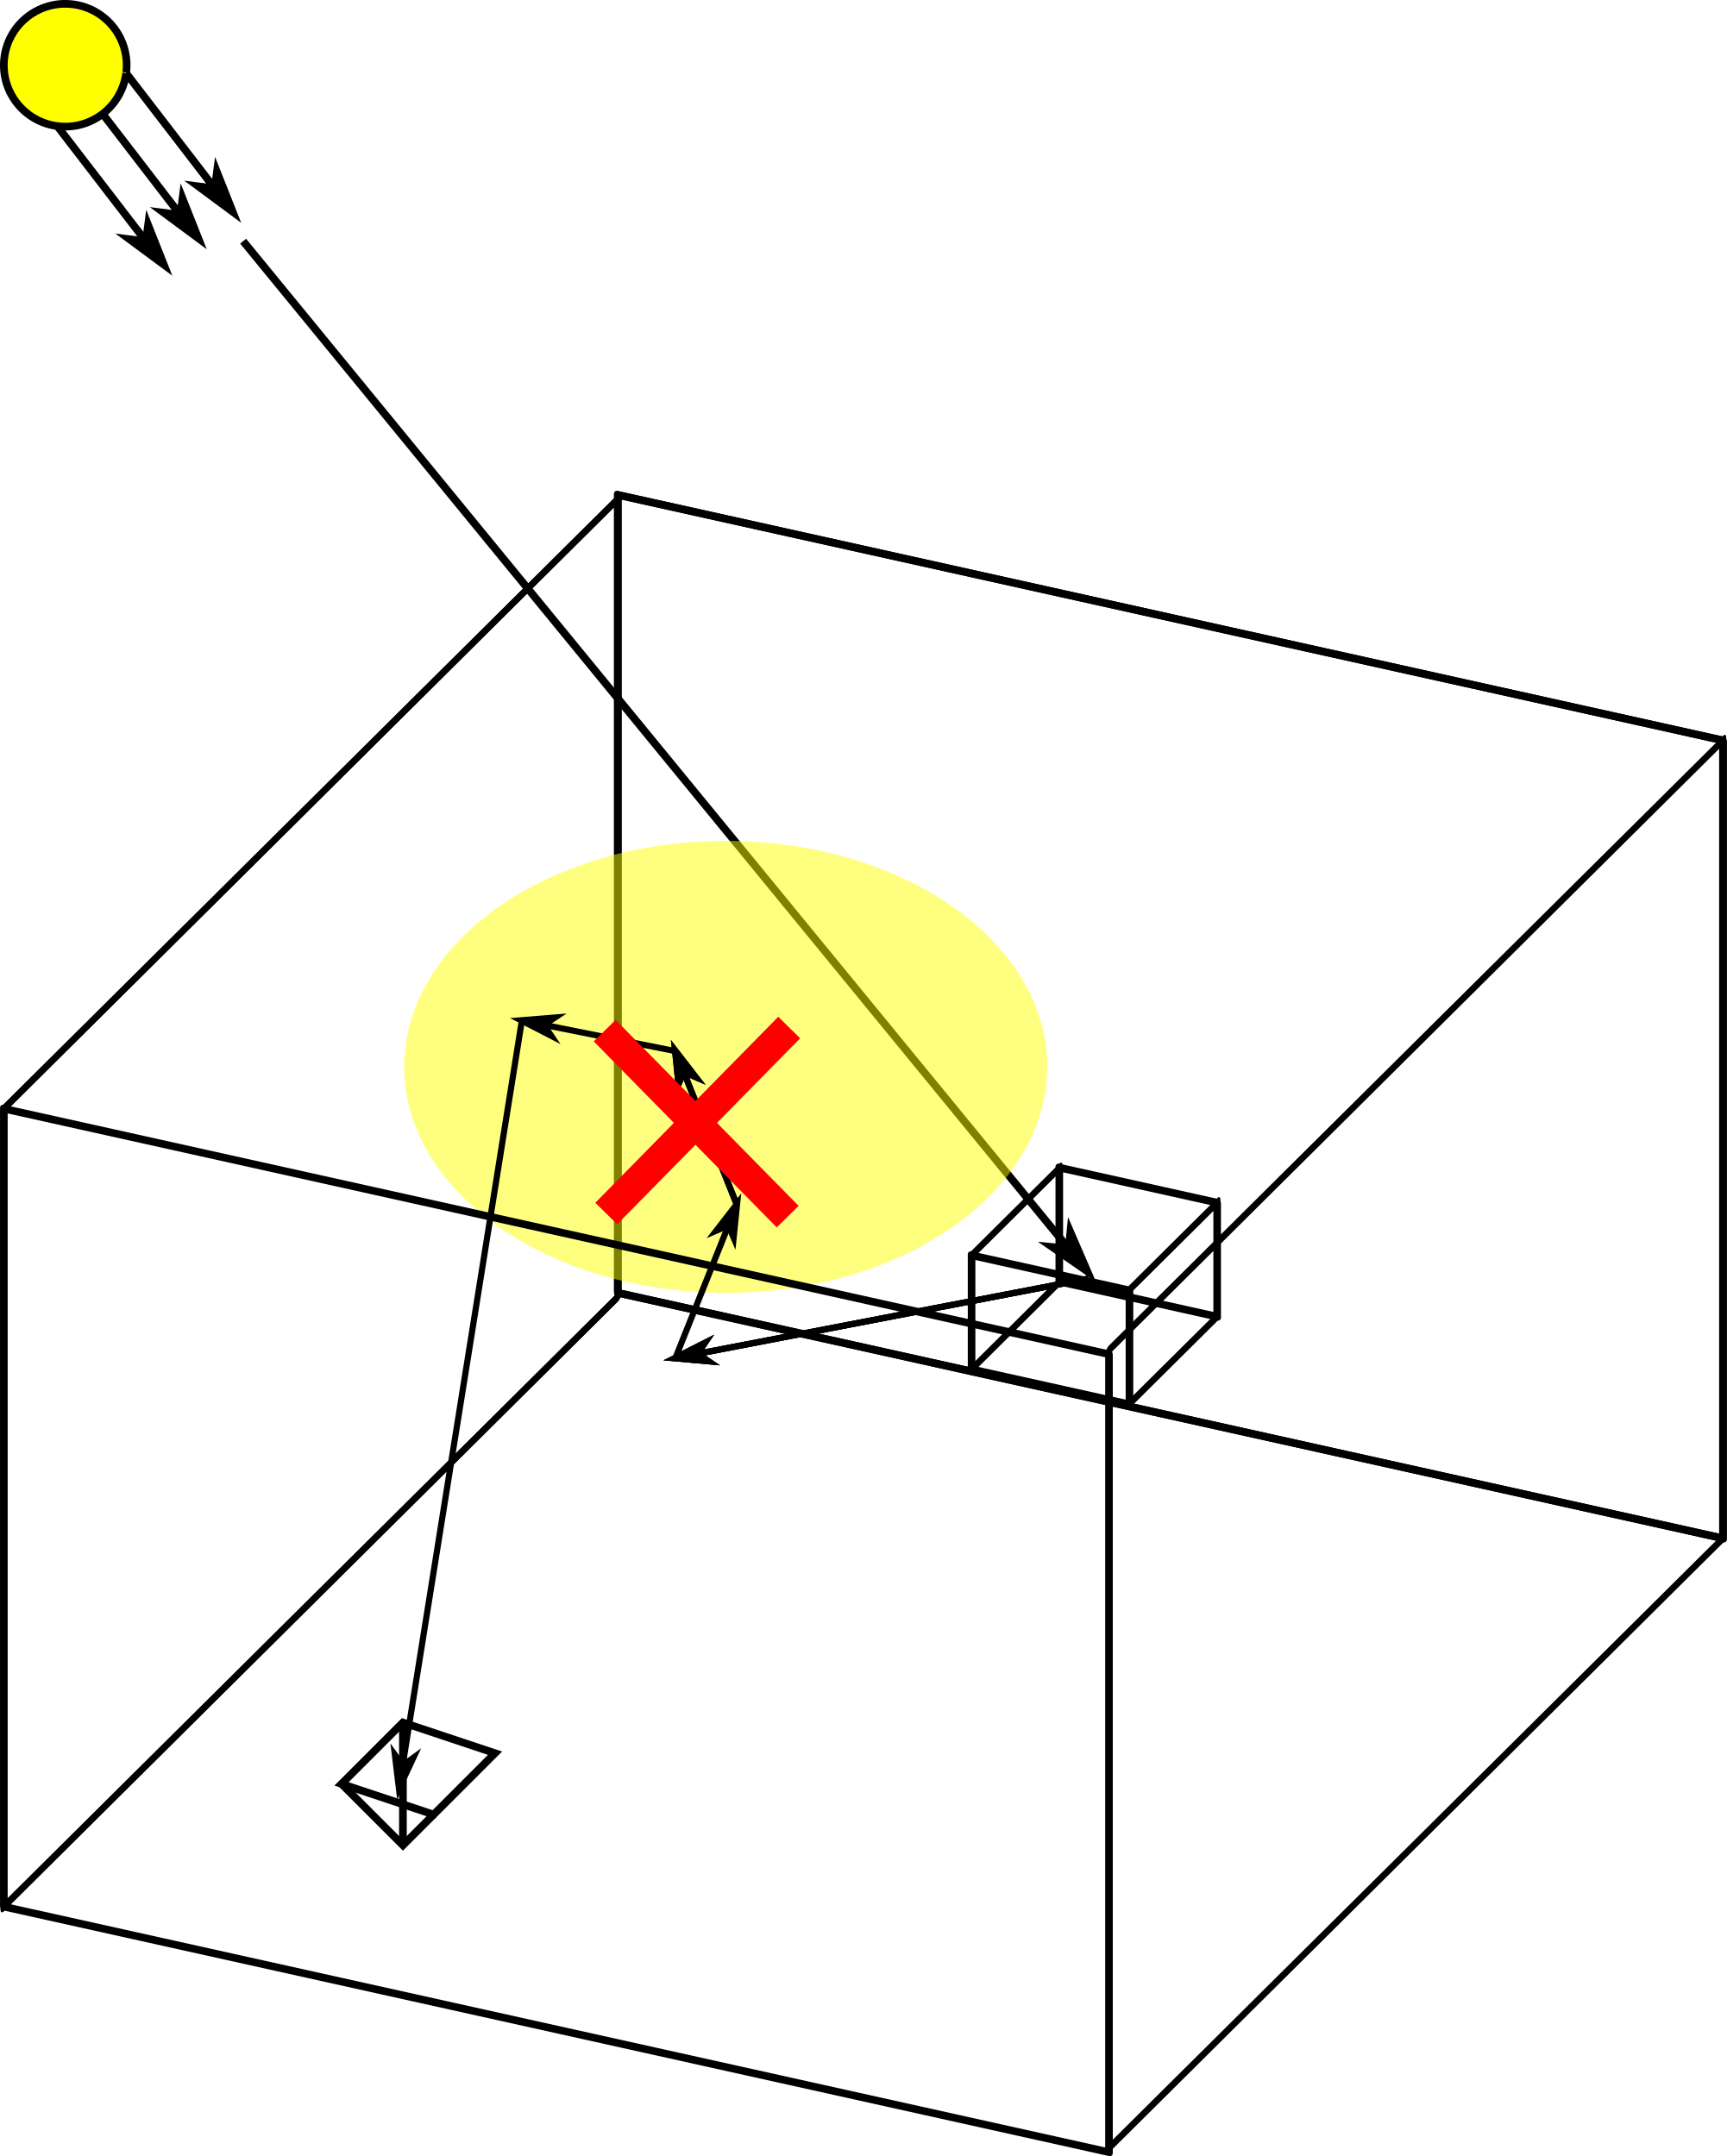
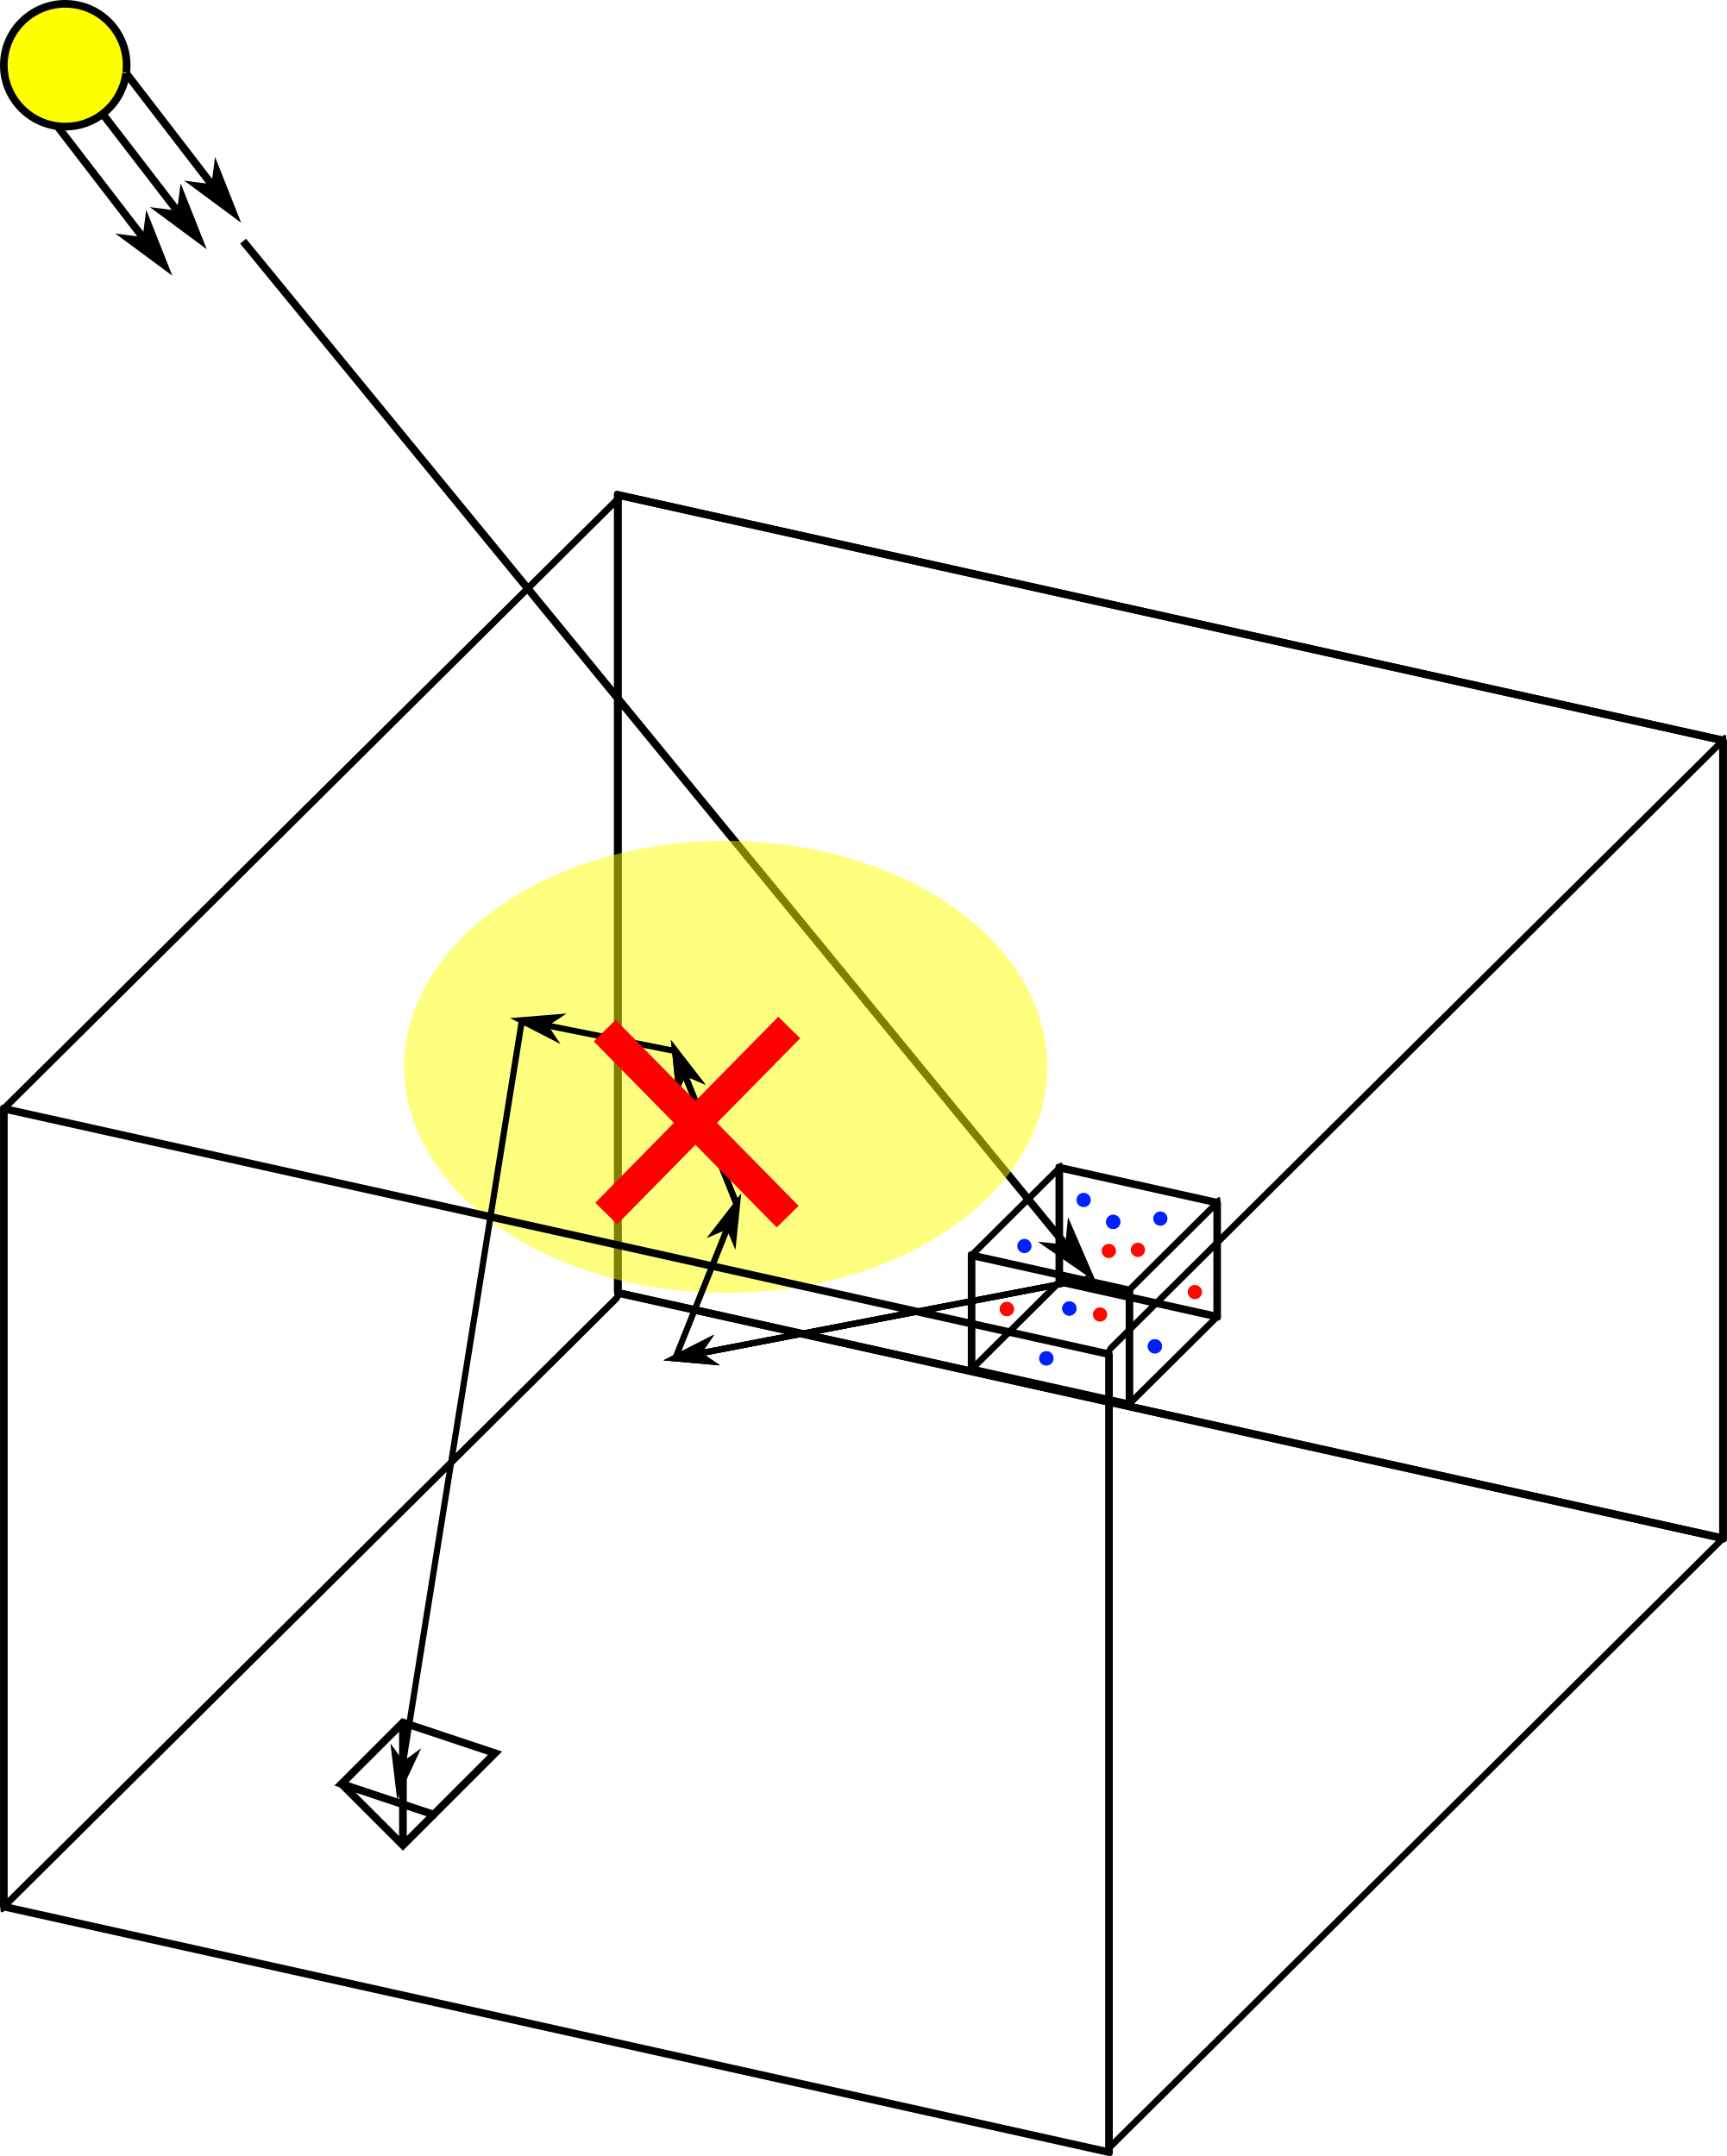
<svg xmlns="http://www.w3.org/2000/svg" xmlns:xlink="http://www.w3.org/1999/xlink" width="562.502" height="702.502" id="svg2" version="1.1">
  <defs id="defs4">
    <marker orient="auto" refY="0" refX="0" id="Arrow1Send" style="overflow:visible">
      <path id="path4273" d="M 0,0 5,-5 -12.5,0 5,5 0,0 z" style="fill-rule:evenodd;stroke:#000000;stroke-width:1pt;marker-start:none" transform="matrix(-0.2,0,0,-0.2,-1.2,0)" />
    </marker>
    <marker orient="auto" refY="0" refX="0" id="Arrow1Sstart" style="overflow:visible">
      <path id="path4270" d="M 0,0 5,-5 -12.5,0 5,5 0,0 z" style="fill-rule:evenodd;stroke:#000000;stroke-width:1pt;marker-start:none" transform="matrix(0.2,0,0,0.2,1.2,0)" />
    </marker>
    <linearGradient id="linearGradient3885">
      <stop id="stop3887" offset="0" style="stop-color:#3234e7;stop-opacity:0.554;" />
      <stop id="stop3889" offset="1" style="stop-color:#fbfaff;stop-opacity:1;" />
    </linearGradient>
    <linearGradient id="linearGradient5178">
      <stop style="stop-color:#ffffff;stop-opacity:1;" offset="0" id="stop5180" />
      <stop style="stop-color:#ffffff;stop-opacity:0;" offset="1" id="stop5182" />
    </linearGradient>
    <marker orient="auto" refY="0" refX="0" id="Arrow1Mend" style="overflow:visible">
      <path id="path3782" d="M 0,0 5,-5 -12.5,0 5,5 0,0 z" style="fill-rule:evenodd;stroke:#000000;stroke-width:1pt;marker-start:none" transform="matrix(-0.4,0,0,-0.4,-4,0)" />
    </marker>
    <marker orient="auto" refY="0" refX="0" id="Arrow1Mend-6" style="overflow:visible">
      <path id="path3782-5" d="M 0,0 5,-5 -12.5,0 5,5 0,0 z" style="fill-rule:evenodd;stroke:#000000;stroke-width:1pt;marker-start:none" transform="matrix(-0.4,0,0,-0.4,-4,0)" />
    </marker>
    <marker orient="auto" refY="0" refX="0" id="Arrow1Mend-8" style="overflow:visible">
      <path id="path3782-59" d="M 0,0 5,-5 -12.5,0 5,5 0,0 z" style="fill-rule:evenodd;stroke:#000000;stroke-width:1pt;marker-start:none" transform="matrix(-0.4,0,0,-0.4,-4,0)" />
    </marker>
    <linearGradient xlink:href="#linearGradient3885" id="linearGradient3883" x1="273.669" y1="462.492" x2="273.669" y2="202.492" gradientUnits="userSpaceOnUse" />
    <marker orient="auto" refY="0" refX="0" id="Arrow1Mend-1" style="overflow:visible">
      <path id="path3782-7" d="M 0,0 5,-5 -12.5,0 5,5 0,0 z" style="fill-rule:evenodd;stroke:#000000;stroke-width:1pt;marker-start:none" transform="matrix(-0.4,0,0,-0.4,-4,0)" />
    </marker>
    <marker orient="auto" refY="0" refX="0" id="marker3093" style="overflow:visible">
      <path id="path3095" d="M 0,0 5,-5 -12.5,0 5,5 0,0 z" style="fill-rule:evenodd;stroke:#000000;stroke-width:1pt;marker-start:none" transform="matrix(-0.4,0,0,-0.4,-4,0)" />
    </marker>
    <marker orient="auto" refY="0" refX="0" id="marker3097" style="overflow:visible">
      <path id="path3099" d="M 0,0 5,-5 -12.5,0 5,5 0,0 z" style="fill-rule:evenodd;stroke:#000000;stroke-width:1pt;marker-start:none" transform="matrix(-0.4,0,0,-0.4,-4,0)" />
    </marker>
  </defs>
  <g id="layer9" transform="translate(-4.747846,325.5043)" style="display:inline">
    <g style="display:inline" id="g3994" transform="translate(886,235.248)">
      <rect transform="matrix(0.9761871,0.2169305,0,1,0,0)" y="-248.389" x="-696.588" height="260" width="368.782" id="rect3044" style="fill:none;stroke:#000000;stroke-width:2.53;stroke-linecap:round;stroke-linejoin:round;stroke-miterlimit:4;stroke-opacity:1;stroke-dasharray:none;stroke-dashoffset:0;display:inline" />
      <rect style="fill:none;stroke:#000000;stroke-width:2.968;stroke-linecap:round;stroke-linejoin:round;stroke-miterlimit:4;stroke-opacity:1;stroke-dasharray:none;stroke-dashoffset:0;display:inline" id="rect3052" width="281.89" height="260" x="-1240.317" y="-1073.563" transform="matrix(0.7094961,-0.7047093,0,1,0,0)" />
    </g>
    <g style="display:inline" transform="translate(886,235.248)" id="g6572">
      <rect style="fill:none;stroke:#000000;stroke-width:2.53;stroke-linecap:round;stroke-linejoin:round;stroke-miterlimit:4;stroke-opacity:1;stroke-dasharray:none;stroke-dashoffset:0;display:inline" id="rect6574" width="368.782" height="260" x="-696.588" y="-248.389" transform="matrix(0.9761871,0.2169305,0,1,0,0)" />
      <rect transform="matrix(0.7094961,-0.7047093,0,1,0,0)" y="-1073.563" x="-1240.317" height="260" width="281.89" id="rect6576" style="fill:none;stroke:#000000;stroke-width:2.968;stroke-linecap:round;stroke-linejoin:round;stroke-miterlimit:4;stroke-opacity:1;stroke-dasharray:none;stroke-dashoffset:0;display:inline" />
    </g>
  </g>
  <g id="layer10" transform="translate(-4.747846,325.5043)" style="display:inline">
    <g style="display:inline" id="g4032" transform="translate(2001.237,734.4408)">
      <g style="stroke-width:17.5;stroke-miterlimit:4;stroke-dasharray:none" id="g3994-4" transform="matrix(0.1428572,0,0,0.1428572,-1554.286,-622.4285)">
        <rect style="fill:none;stroke:#000000;stroke-width:17.712;stroke-linecap:round;stroke-linejoin:round;stroke-miterlimit:4;stroke-opacity:1;stroke-dasharray:none;stroke-dashoffset:0;display:inline" id="rect3044-0" width="368.782" height="260" x="-696.588" y="-248.389" transform="matrix(0.9761871,0.2169305,0,1,0,0)" />
        <rect transform="matrix(0.7094961,-0.7047093,0,1,0,0)" y="-1073.563" x="-1240.317" height="260" width="281.89" id="rect3052-9" style="fill:none;stroke:#000000;stroke-width:20.776;stroke-linecap:round;stroke-linejoin:round;stroke-miterlimit:4;stroke-opacity:1;stroke-dasharray:none;stroke-dashoffset:0;display:inline" />
      </g>
      <rect style="fill:none;stroke:#000000;stroke-width:2.53;stroke-linecap:round;stroke-linejoin:round;stroke-miterlimit:4;stroke-opacity:1;stroke-dasharray:none;stroke-dashoffset:0;display:inline" id="rect3046-4" width="52.683" height="37.143" x="-1720.982" y="-277.595" transform="matrix(0.9761871,0.2169305,0,1,0,0)" />
      <rect transform="matrix(0.7094961,-0.7047093,0,1,0,0)" y="-2257.277" x="-2295.392" height="37.143" width="40.27" id="rect3054-8" style="fill:none;stroke:#000000;stroke-width:2.968;stroke-linecap:round;stroke-linejoin:round;stroke-miterlimit:4;stroke-opacity:1;stroke-dasharray:none;stroke-dashoffset:0;display:inline" />
    </g>
    <flowRoot xml:space="preserve" id="flowRoot6374" style="font-size:28px;font-style:normal;font-variant:normal;font-weight:normal;font-stretch:normal;line-height:125%;letter-spacing:0px;word-spacing:0px;fill:#000000;fill-opacity:1;stroke:none;display:inline;font-family:Calibri;-inkscape-font-specification:Calibri" transform="translate(-23.2812,-233.379)">
      <flowRegion id="flowRegion6376">
        <rect id="rect6378" width="99.996" height="70.765" x="449.286" y="312.362" style="font-size:28px" />
      </flowRegion>
      <flowPara id="flowPara6380">voxel k</flowPara>
    </flowRoot>
  </g>
+   <g id="layer3">
+     <path style="fill:#0020ff;fill-opacity:1;stroke:none" id="path4132" d="m 305.893,481.074 a 2.321,2.321 0 1 1 -4.643,0 2.321,2.321 0 1 1 4.643,0 z" transform="translate(49.41145,-90.07625)" />
+     <path style="fill:#0020ff;fill-opacity:1;stroke:none" id="path4134" d="m 305.893,481.074 a 2.321,2.321 0 1 1 -4.643,0 2.321,2.321 0 1 1 4.643,0 z" transform="translate(59.05431,-82.9334)" />
+     <path transform="translate(59.05431,-82.9334)" d="m 305.893,481.074 a 2.321,2.321 0 1 1 -4.643,0 2.321,2.321 0 1 1 4.643,0 z" id="path4106" style="fill:#0020ff;fill-opacity:1;stroke:none" />
+     <path transform="translate(74.41145,-84.00482)" d="m 305.893,481.074 a 2.321,2.321 0 1 1 -4.643,0 2.321,2.321 0 1 1 4.643,0 z" id="path4108" style="fill:#0020ff;fill-opacity:1;stroke:none" />
+     <path style="fill:#0020ff;fill-opacity:1;stroke:none" id="path4122" d="m 305.893,481.074 a 2.321,2.321 0 1 1 -4.643,0 2.321,2.321 0 1 1 4.643,0 z" transform="translate(30.12574,-75.07625)" />
+     <path style="fill:#ff0800;fill-opacity:1;stroke:none" id="path4124" d="m 305.893,481.074 a 2.321,2.321 0 1 1 -4.643,0 2.321,2.321 0 1 1 4.643,0 z" transform="translate(54.7686,-52.75482)" />
+     <path style="fill:#ff0800;fill-opacity:1;stroke:none" id="path4126" d="m 305.893,481.074 a 2.321,2.321 0 1 1 -4.643,0 2.321,2.321 0 1 1 4.643,0 z" transform="translate(57.62574,-73.46911)" />
+     <path transform="translate(67.09002,-73.82625)" d="m 305.893,481.074 a 2.321,2.321 0 1 1 -4.643,0 2.321,2.321 0 1 1 4.643,0 z" id="path4136" style="fill:#ff0800;fill-opacity:1;stroke:none" />
+     <path style="fill:#ff0800;fill-opacity:1;stroke:none" id="path4128" d="m 305.893,481.074 a 2.321,2.321 0 1 1 -4.643,0 2.321,2.321 0 1 1 4.643,0 z" transform="translate(85.66145,-60.07625)" />
+     <path style="fill:#ff0800;fill-opacity:1;stroke:none" id="path4130" d="m 305.893,481.074 a 2.321,2.321 0 1 1 -4.643,0 2.321,2.321 0 1 1 4.643,0 z" transform="translate(24.41145,-54.54054)" />
+     <path transform="translate(24.41145,-54.54054)" d="m 305.893,481.074 a 2.321,2.321 0 1 1 -4.643,0 2.321,2.321 0 1 1 4.643,0 z" id="path4118" style="fill:#ff0800;fill-opacity:1;stroke:none" />
+     <path transform="translate(44.7686,-54.71911)" d="m 305.893,481.074 a 2.321,2.321 0 1 1 -4.643,0 2.321,2.321 0 1 1 4.643,0 z" id="path4120" style="fill:#0020ff;fill-opacity:1;stroke:none" />
+     <path style="fill:#0020ff;fill-opacity:1;stroke:none" id="path4114" d="m 305.893,481.074 a 2.321,2.321 0 1 1 -4.643,0 2.321,2.321 0 1 1 4.643,0 z" transform="translate(44.7686,-54.71911)" />
+     <path style="fill:#0020ff;fill-opacity:1;stroke:none" id="path4116" d="m 305.893,481.074 a 2.321,2.321 0 1 1 -4.643,0 2.321,2.321 0 1 1 4.643,0 z" transform="translate(37.2686,-38.46911)" />
+     <path transform="translate(37.2686,-38.46911)" d="m 305.893,481.074 a 2.321,2.321 0 1 1 -4.643,0 2.321,2.321 0 1 1 4.643,0 z" id="path4110" style="fill:#0020ff;fill-opacity:1;stroke:none" />
+     <path transform="translate(72.62574,-42.39768)" d="m 305.893,481.074 a 2.321,2.321 0 1 1 -4.643,0 2.321,2.321 0 1 1 4.643,0 z" id="path4112" style="fill:#0020ff;fill-opacity:1;stroke:none" />
+     <path style="fill:#0020ff;fill-opacity:1;stroke:none" id="path4104" d="m 305.893,481.074 a 2.321,2.321 0 1 1 -4.643,0 2.321,2.321 0 1 1 4.643,0 z" transform="translate(72.62574,-42.39768)" />
+   </g>
  <g id="layer11" style="display:inline" transform="translate(-4.747846,325.5043)">
    <path style="fill:none;stroke:#000000;stroke-width:2.5;stroke-linecap:butt;stroke-linejoin:miter;stroke-miterlimit:4;stroke-opacity:1;stroke-dasharray:none;marker-end:url(#marker3097);display:inline" d="M 83.939,-246.922 358.7,88.448" id="path4043" />
  </g>
  <g id="layer13" style="display:none" transform="translate(-4.747846,325.5043)">
    <g id="g4909" transform="matrix(1.272851,1.542676,-2.314014,1.909277,930.2336,2004.141)">
      <path id="path4241" d="m -890,-259.5 -30,0 25,-10" style="fill:none;stroke:#0000ff;stroke-width:1px;stroke-linecap:butt;stroke-linejoin:miter;stroke-opacity:1;marker-start:url(#Arrow1Sstart);marker-end:url(#Arrow1Send)" />
      <path id="path4243" d="m -905,-274.5 -15,15 0,-10" style="fill:none;stroke:#0000ff;stroke-width:1px;stroke-linecap:butt;stroke-linejoin:miter;stroke-opacity:1;marker-start:url(#Arrow1Sstart);marker-end:url(#Arrow1Send)" />
      <path id="path4245" d="m -935,-274.5 15,15 -25,-10" style="fill:none;stroke:#0000ff;stroke-width:1px;stroke-linecap:butt;stroke-linejoin:miter;stroke-opacity:1;marker-start:url(#Arrow1Sstart);marker-end:url(#Arrow1Send)" />
      <path id="path4247" d="m -950,-259.5 30,0 -25,10" style="fill:none;stroke:#0000ff;stroke-width:1px;stroke-linecap:butt;stroke-linejoin:miter;stroke-opacity:1;marker-start:url(#Arrow1Sstart);marker-end:url(#Arrow1Send)" />
      <path id="path4249" d="m -920,-259.5 -15,15" style="fill:none;stroke:#0000ff;stroke-width:1px;stroke-linecap:butt;stroke-linejoin:miter;stroke-opacity:1;marker-start:url(#Arrow1Sstart);marker-end:url(#Arrow1Send)" />
      <path id="path4251" d="m -920,-249.5 0,-10 15,15" style="fill:none;stroke:#0000ff;stroke-width:1px;stroke-linecap:butt;stroke-linejoin:miter;stroke-opacity:1;marker-start:url(#Arrow1Sstart);marker-end:url(#Arrow1Send)" />
      <path id="path4253" d="m -920,-259.5 25,10" style="fill:none;stroke:#0000ff;stroke-width:1px;stroke-linecap:butt;stroke-linejoin:miter;stroke-opacity:1;marker-start:url(#Arrow1Sstart);marker-end:url(#Arrow1Send)" />
    </g>
  </g>
  <g id="layer14" transform="translate(-4.747846,325.5043)" style="display:none">
    <path style="fill:none;stroke:#000000;stroke-width:2.5;stroke-linecap:butt;stroke-linejoin:miter;stroke-miterlimit:4;stroke-opacity:1;stroke-dasharray:none;marker-end:url(#marker3097);display:inline" d="m 361,90.748 -220,165" id="path4919" />
  </g>
  <g id="layer8" transform="translate(-4.747846,325.5043)" style="display:inline">
-     <path style="opacity:0.5;fill:#ffff00;stroke:none;display:inline" id="path3991" d="m -660,-259.5 c 55.228,0 100,26.863 100,60 0,33.137 -44.772,60 -100,60 -55.228,0 -100,-26.863 -100,-60 0,-33.137 44.772,-60 100,-60" transform="matrix(1.047261,0,0,1.227284,932.3443,266.9542)" />
+     <path style="opacity:0.5;fill:#ffff00;stroke:none;display:inline" id="path3991" d="m -660,-259.5 a 100,60 0 1 1 -3e-5,0" transform="matrix(1.047261,0,0,1.227284,932.3443,266.9542)" />
    <flowRoot xml:space="preserve" id="flowRoot6374-8" style="font-size:28px;font-style:normal;font-variant:normal;font-weight:normal;font-stretch:normal;line-height:125%;letter-spacing:0px;word-spacing:0px;fill:#000000;fill-opacity:1;stroke:none;display:inline;font-family:Calibri;-inkscape-font-specification:Calibri" transform="translate(-165.7912,-377.8361)">
      <flowRegion id="flowRegion6376-2">
        <rect id="rect6378-4" width="99.996" height="70.765" x="449.286" y="312.362" style="font-size:28px" />
      </flowRegion>
      <flowPara id="flowPara6380-5">aerosols</flowPara>
    </flowRoot>
  </g>
  <g id="layer15" transform="translate(-4.747846,325.5043)" style="display:none">
-     <path transform="matrix(1.555072,0,0,1.5,-83.86939,-324.1968)" style="fill:none;stroke:#000000;stroke-width:1.31;stroke-miterlimit:4;stroke-opacity:1;stroke-dasharray:none;stroke-dashoffset:0;display:inline" id="path3034" d="m 267.283,305.871 c -23.365,-10.451 -32.135,-34.701 -19.589,-54.164 4.521,-7.014 11.452,-12.744 19.906,-16.458" />
+     <path transform="matrix(1.555072,0,0,1.5,-83.86939,-324.1968)" style="fill:none;stroke:#000000;stroke-width:1.31;stroke-miterlimit:4;stroke-opacity:1;stroke-dasharray:none;stroke-dashoffset:0;display:inline" id="path3034" d="m 267.283,305.871 a 48.019,40 0 0 1 0.317,-70.622" />
    <flowRoot xml:space="preserve" id="flowRoot6339-2-42-1-7" style="font-size:28px;font-style:normal;font-variant:normal;font-weight:normal;font-stretch:normal;line-height:125%;letter-spacing:0px;word-spacing:0px;fill:#000000;fill-opacity:1;stroke:none;display:inline;font-family:Calibri;-inkscape-font-specification:Calibri" transform="translate(-155.2811,-448.9747)">
      <flowRegion id="flowRegion6341-6-5-7-9">
        <rect id="rect6343-6-3-3-9" width="159.996" height="60.751" x="299.286" y="475.219" style="font-size:28px" />
      </flowRegion>
      <flowPara id="flowPara6345-9-0-6-3">scatter angle</flowPara>
    </flowRoot>
  </g>
  <g id="layer18" style="display:inline" transform="translate(-4.747846,206.0043)">
    <path id="path6333" d="M 359.311,210.625 224.748,236.498" style="fill:none;stroke:#000000;stroke-width:2;stroke-linecap:butt;stroke-linejoin:miter;stroke-miterlimit:4;stroke-opacity:1;stroke-dasharray:none;marker-end:url(#marker3097)" />
    <path id="path6431" d="M 359.311,210.625 224.748,236.498" style="fill:none;stroke:#000000;stroke-width:2;stroke-linecap:butt;stroke-linejoin:miter;stroke-miterlimit:4;stroke-opacity:1;stroke-dasharray:none;marker-end:url(#marker3097)" />
    <path style="fill:none;stroke:#000000;stroke-width:2;stroke-linecap:butt;stroke-linejoin:miter;stroke-miterlimit:4;stroke-opacity:1;stroke-dasharray:none;marker-end:url(#marker3097)" d="M 359.311,210.625 224.748,236.498" id="path6329" />
    <path style="fill:none;stroke:#000000;stroke-width:2;stroke-linecap:butt;stroke-linejoin:miter;stroke-miterlimit:4;stroke-opacity:1;stroke-dasharray:none;marker-end:url(#marker3097)" d="m 244.748,186.498 -20,-50" id="path6331" />
    <path id="path6327" d="m 244.748,186.498 -20,-50" style="fill:none;stroke:#000000;stroke-width:2;stroke-linecap:butt;stroke-linejoin:miter;stroke-miterlimit:4;stroke-opacity:1;stroke-dasharray:none;marker-end:url(#marker3097)" />
    <path style="fill:none;stroke:#000000;stroke-width:2;stroke-linecap:butt;stroke-linejoin:miter;stroke-miterlimit:4;stroke-opacity:1;stroke-dasharray:none;marker-end:url(#marker3097)" d="m 224.748,236.498 20,-50" id="path6570" />
    <path id="path6335" d="m 174.748,126.498 -40,250" style="fill:none;stroke:#000000;stroke-width:2;stroke-linecap:butt;stroke-linejoin:miter;stroke-miterlimit:4;stroke-opacity:1;stroke-dasharray:none;marker-end:url(#marker3097)" />
    <path style="fill:none;stroke:#000000;stroke-width:2;stroke-linecap:butt;stroke-linejoin:miter;stroke-miterlimit:4;stroke-opacity:1;stroke-dasharray:none;marker-end:url(#marker3097)" d="m 224.748,136.498 -50,-10" id="path6129" />
  </g>
-   <g id="layer1">
+   <g id="layer1" style="display:inline">
    <g id="g3930" transform="translate(-16.16244,-162.6346)">
      <path id="path3083" d="m 213.142,498.451 59.599,60.609" style="fill:none;stroke:#ff0000;stroke-width:10;stroke-linecap:butt;stroke-linejoin:miter;stroke-miterlimit:4;stroke-opacity:1;stroke-dasharray:none" />
      <g transform="translate(77.78175,60.60915)" id="g3927">
        <path style="fill:none;stroke:#ff0000;stroke-width:10;stroke-linecap:butt;stroke-linejoin:miter;stroke-miterlimit:4;stroke-opacity:1;stroke-dasharray:none" d="m 195.465,436.832 -59.599,60.609" id="path3083-1" />
      </g>
    </g>
  </g>
  <g id="layer7" transform="translate(-4.747846,325.5043)" style="display:inline">
    <rect transform="matrix(0.9761871,0.2169305,0,1,0,0)" y="34.415" x="6.146" height="260" width="368.782" id="rect3046" style="fill:none;stroke:#000000;stroke-width:2.53;stroke-linecap:round;stroke-linejoin:round;stroke-miterlimit:4;stroke-opacity:1;stroke-dasharray:none;stroke-dashoffset:0;display:inline" />
    <rect style="fill:none;stroke:#000000;stroke-width:2.968;stroke-linecap:round;stroke-linejoin:round;stroke-miterlimit:4;stroke-opacity:1;stroke-dasharray:none;stroke-dashoffset:0;display:inline" id="rect3054" width="281.89" height="260" x="515.859" y="477.929" transform="matrix(0.7094961,-0.7047093,0,1,0,0)" />
    <g style="stroke-width:2.5;stroke-miterlimit:4;stroke-dasharray:none;display:inline" id="g3075" transform="translate(497.3309,-106.7441)">
      <path transform="translate(138.6692,101.9921)" id="path3069" d="m -520,260.5 30,10 20,-20 -30,-10 z" style="fill:none;stroke:#000000;stroke-width:2.5;stroke-linecap:butt;stroke-linejoin:miter;stroke-miterlimit:4;stroke-opacity:1;stroke-dasharray:none" />
      <path transform="translate(138.6692,101.9921)" id="path3071" d="m -520,260.5 20,20 10,-10" style="fill:none;stroke:#000000;stroke-width:2.5;stroke-linecap:butt;stroke-linejoin:miter;stroke-miterlimit:4;stroke-opacity:1;stroke-dasharray:none" />
      <path transform="translate(138.6692,101.9921)" id="path3073" d="m -500,280.5 0,-40" style="fill:none;stroke:#000000;stroke-width:2.5;stroke-linecap:butt;stroke-linejoin:miter;stroke-miterlimit:4;stroke-opacity:1;stroke-dasharray:none" />
    </g>
    <g style="stroke-width:2.5;stroke-miterlimit:4;stroke-dasharray:none;display:inline" id="g5203" transform="matrix(0.9915642,0.1296164,-0.1296164,0.9915642,-192.6804,-405.8155)">
      <g id="g5198" style="stroke-width:2.5;stroke-miterlimit:4;stroke-dasharray:none">
        <path style="fill:none;stroke:#000000;stroke-width:2.5;stroke-linecap:butt;stroke-linejoin:miter;stroke-miterlimit:4;stroke-opacity:1;stroke-dasharray:none;marker-end:url(#Arrow1Mend)" d="m 230,72.362 50,50" id="path4944" />
        <path style="fill:none;stroke:#000000;stroke-width:2.5;stroke-linecap:butt;stroke-linejoin:miter;stroke-miterlimit:4;stroke-opacity:1;stroke-dasharray:none;marker-end:url(#Arrow1Mend)" d="m 240,62.362 50,50" id="path4944-0" />
        <path style="fill:none;stroke:#000000;stroke-width:2.5;stroke-linecap:butt;stroke-linejoin:miter;stroke-miterlimit:4;stroke-opacity:1;stroke-dasharray:none;marker-end:url(#Arrow1Mend)" d="m 220,82.362 50,50" id="path4944-0-7" />
      </g>
      <path d="m 250,72.362 c 0,11.046 -8.954,20 -20,20 -11.046,0 -20,-8.954 -20,-20 0,-11.046 8.954,-20 20,-20 10.957,0 19.874,8.816 19.999,19.772" id="path2998" style="fill:#ffff00;fill-opacity:1;stroke:#000000;stroke-width:2.5;stroke-miterlimit:4;stroke-opacity:1;stroke-dasharray:none;stroke-dashoffset:0" />
    </g>
    <flowRoot xml:space="preserve" id="flowRoot6339-2" style="font-size:28px;font-style:normal;font-variant:normal;font-weight:normal;font-stretch:normal;line-height:125%;letter-spacing:0px;word-spacing:0px;fill:#000000;fill-opacity:1;stroke:none;display:inline;font-family:Calibri;-inkscape-font-specification:Calibri" transform="translate(-93.2812,-680.9747)">
      <flowRegion id="flowRegion6341-6">
        <rect id="rect6343-6" width="92.95" height="66.596" x="299.286" y="475.219" style="font-size:28px" />
      </flowRegion>
      <flowPara id="flowPara6345-9" style="font-size:28px">TOA</flowPara>
    </flowRoot>
    <flowRoot xml:space="preserve" id="flowRoot6339-2-4" style="font-size:28px;font-style:normal;font-variant:normal;font-weight:normal;font-stretch:normal;line-height:125%;letter-spacing:0px;word-spacing:0px;fill:#000000;fill-opacity:1;stroke:none;display:inline;font-family:Calibri;-inkscape-font-specification:Calibri" transform="translate(-213.2812,-800.9748)">
      <flowRegion id="flowRegion6341-6-6">
        <rect id="rect6343-6-7" width="139.996" height="70.751" x="299.286" y="475.219" style="font-size:28px" />
      </flowRegion>
      <flowPara id="flowPara6345-9-3">Sun</flowPara>
    </flowRoot>
    <flowRoot xml:space="preserve" id="flowRoot6339" style="font-size:28px;font-style:normal;font-variant:normal;font-weight:normal;font-stretch:normal;line-height:125%;letter-spacing:0px;word-spacing:0px;fill:#000000;fill-opacity:1;stroke:none;display:inline;font-family:Calibri;-inkscape-font-specification:Calibri" transform="translate(-139.2812,-206.2227)">
      <flowRegion id="flowRegion6341">
        <rect id="rect6343" width="189.996" height="100.751" x="299.286" y="475.219" style="font-size:28px" />
      </flowRegion>
      <flowPara id="flowPara6345" style="font-size:28px">camera</flowPara>
    </flowRoot>
  </g>
</svg>
